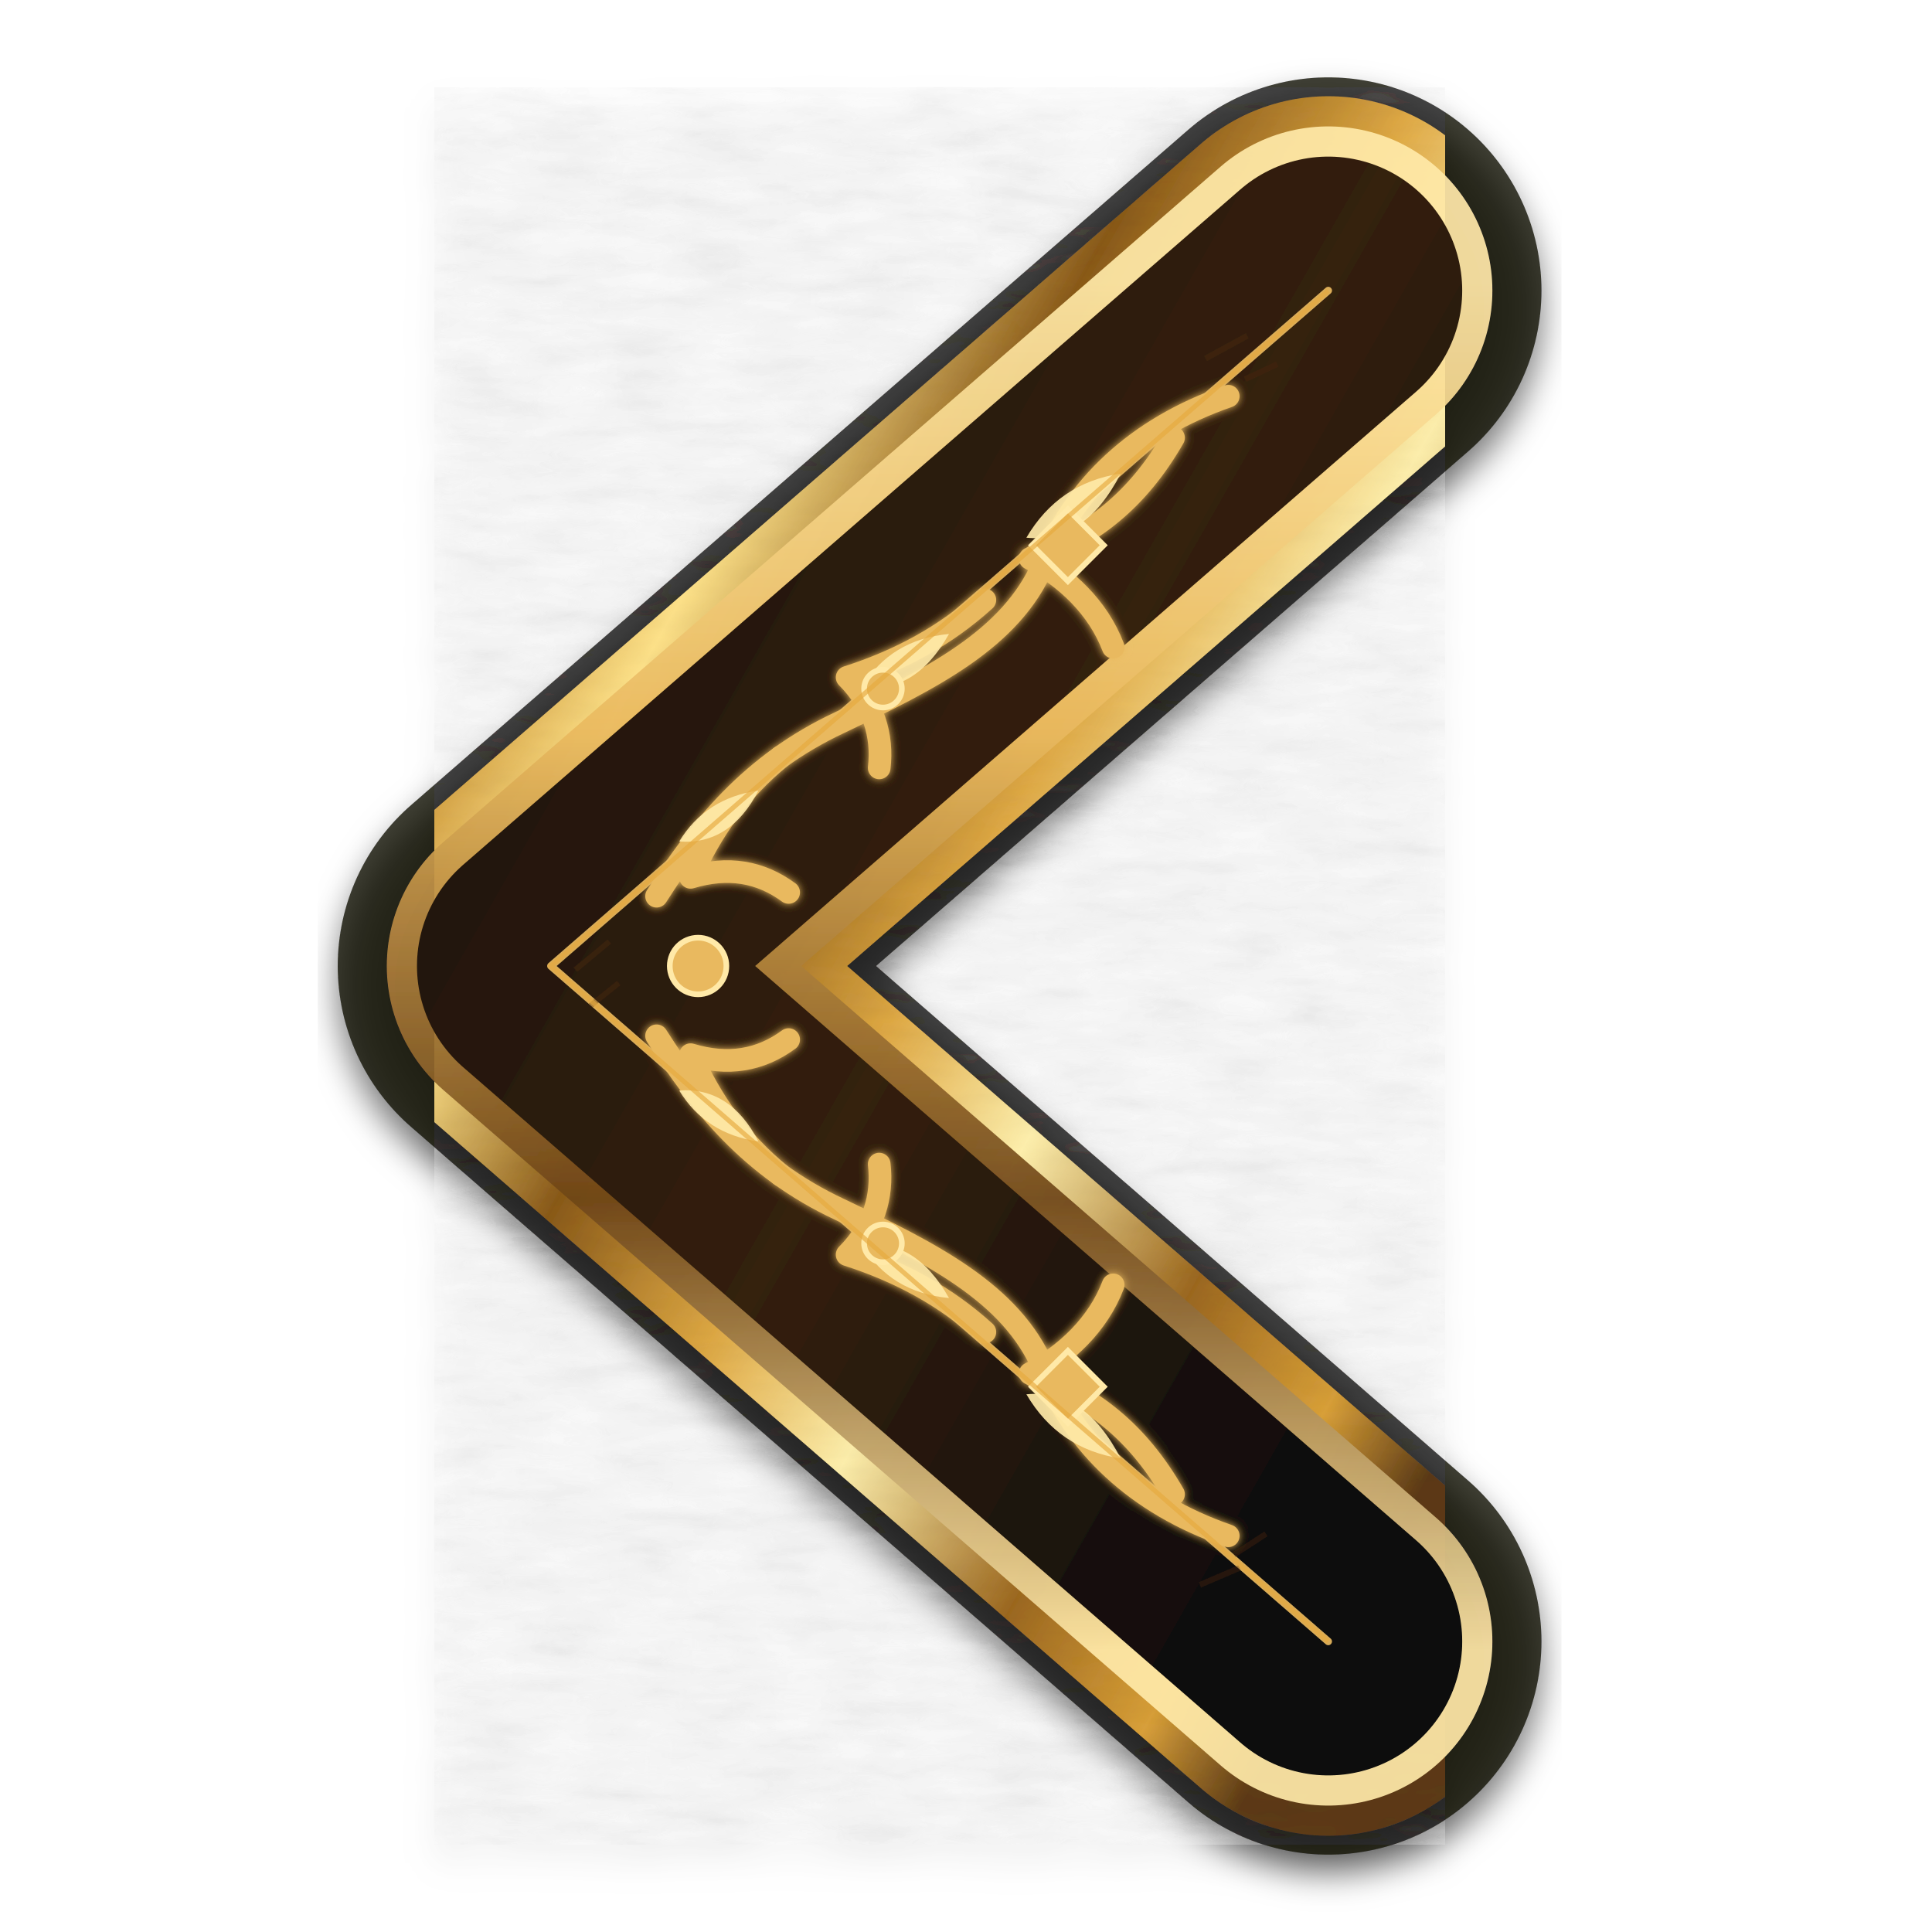
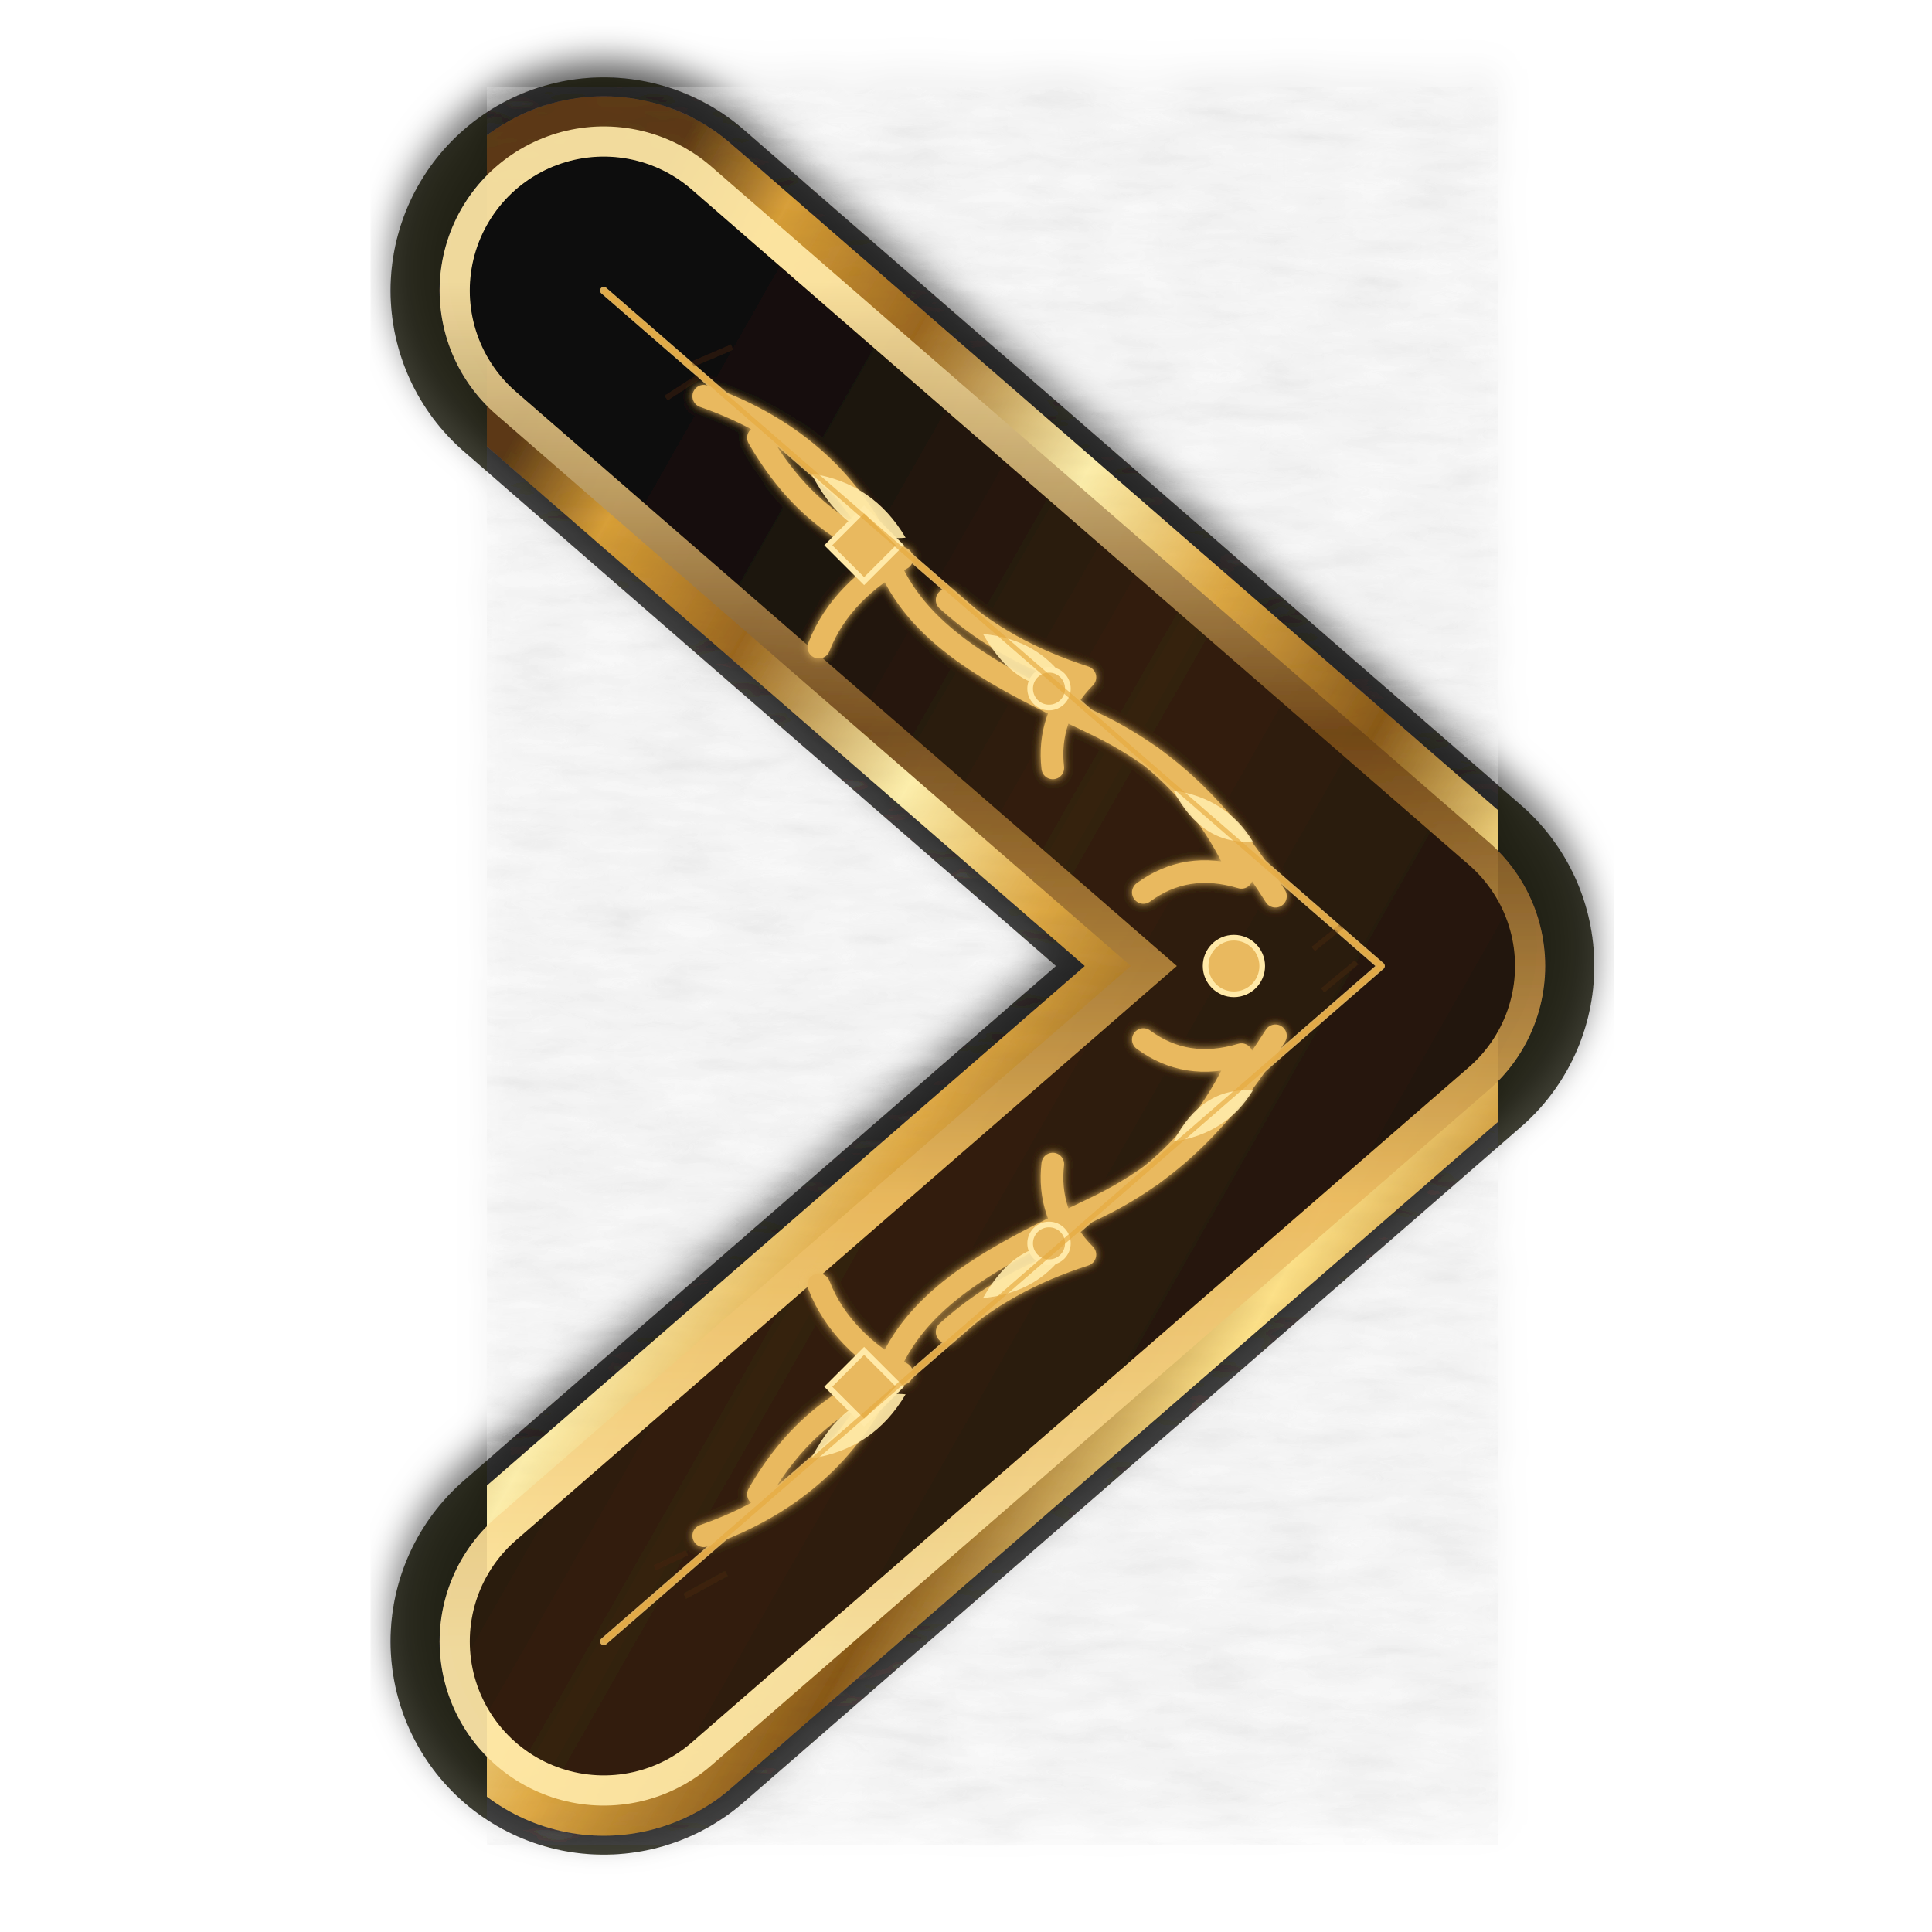
- <svg xmlns="http://www.w3.org/2000/svg" viewBox="0 0 1024 1024" width="1024" height="1024" role="img" aria-label="left chevron brass">
+ <svg xmlns="http://www.w3.org/2000/svg" viewBox="0 0 1024 1024" width="256" height="256" role="img" aria-label="right chevron brass runtime">
  <defs>
    <linearGradient id="metal" x1="0" y1="0" x2="1" y2="1">
      <stop offset="0%" stop-color="#5f3a10" />
      <stop offset="8%" stop-color="#c38727" />
      <stop offset="20%" stop-color="#ffe38a" />
      <stop offset="34%" stop-color="#8a5a18" />
      <stop offset="49%" stop-color="#e0aa45" />
      <stop offset="62%" stop-color="#fff0ad" />
      <stop offset="78%" stop-color="#9c681f" />
      <stop offset="91%" stop-color="#d9a03a" />
      <stop offset="100%" stop-color="#5d3b15" />
    </linearGradient>
    <linearGradient id="edge" x1="0" y1="0" x2="0" y2="1">
      <stop offset="0" stop-color="#ffe9a8" />
      <stop offset=".33" stop-color="#e9b95e" />
      <stop offset=".67" stop-color="#6e4517" />
      <stop offset="1" stop-color="#ffe9a8" />
    </linearGradient>
    <linearGradient id="recess" x1="0" y1="0" x2="1" y2="1">
      <stop offset="0" stop-color="#1b1209" />
      <stop offset=".5" stop-color="#34200d" />
      <stop offset="1" stop-color="#080807" />
    </linearGradient>
    <filter id="depth" x="-30%" y="-30%" width="160%" height="160%">
      <feGaussianBlur in="SourceAlpha" stdDeviation="9" result="b" />
      <feOffset dy="10" result="o" />
      <feColorMatrix in="o" type="matrix" values="0 0 0 0 0 0 0 0 0 0 0 0 0 0 0 0 0 0 .68 0" result="s" />
      <feMerge>
        <feMergeNode in="s" />
        <feMergeNode in="SourceGraphic" />
      </feMerge>
    </filter>
    <filter id="patina" x="-15%" y="-15%" width="130%" height="130%">
      <feTurbulence type="fractalNoise" baseFrequency=".025 .09" numOctaves="3" seed="17" result="noise" />
      <feColorMatrix in="noise" type="saturate" values="0" result="mono" />
      <feComponentTransfer in="mono" result="fade">
        <feFuncA type="table" tableValues="0 .14" />
      </feComponentTransfer>
      <feBlend in="SourceGraphic" in2="fade" mode="multiply" />
    </filter>
    <filter id="ornGlow" x="-40%" y="-40%" width="180%" height="180%">
      <feGaussianBlur stdDeviation="2.2" result="g" />
      <feMerge>
        <feMergeNode in="g" />
        <feMergeNode in="SourceGraphic" />
      </feMerge>
    </filter>
  </defs>
-   <g transform="rotate(0 512 512)" filter="url(#depth)">
+   <g transform="rotate(180 512 512)" filter="url(#depth)">
    <path d="M704 154 L292 512 L704 870" fill="none" stroke="#0a0805" stroke-width="226" stroke-linecap="round" stroke-linejoin="round" opacity=".78" />
    <path d="M704 154 L292 512 L704 870" fill="none" stroke="url(#metal)" stroke-width="206" stroke-linecap="round" stroke-linejoin="round" filter="url(#patina)" />
    <path d="M704 154 L292 512 L704 870" fill="none" stroke="url(#edge)" stroke-width="174" stroke-linecap="round" stroke-linejoin="round" opacity=".92" />
    <path d="M704 154 L292 512 L704 870" fill="none" stroke="url(#recess)" stroke-width="142" stroke-linecap="round" stroke-linejoin="round" />
    <path d="M704 154 L292 512 L704 870" fill="none" stroke="#e9b95e" stroke-width="4" stroke-linecap="round" stroke-linejoin="round" opacity=".92" />
    <g fill="none" stroke="#e9b95e" stroke-width="12" stroke-linecap="round" stroke-linejoin="round" filter="url(#ornGlow)">
      <path d="M651 210 C602 227 570 258 553 299 C536 339 493 360 445 383 C398 405 371 439 348 475" />
      <path d="M622 232 C603 265 579 284 546 296 C565 306 582 322 590 343" />
      <path d="M522 318 C501 337 477 350 449 359 C463 373 468 390 466 407" />
      <path d="M414 401 C392 419 377 440 366 465 C386 459 403 462 418 473" />
    </g>
    <g fill="#ffe9a8" opacity=".92">
      <path d="M594 251 q-33 5-50 34 q31 3 50-34z" />
      <path d="M503 336 q-31 3-46 28 q28 4 46-28z" />
      <path d="M402 419 q-28 4-42 27 q27 2 42-27z" />
    </g>
    <g fill="none" stroke="#e9b95e" stroke-width="12" stroke-linecap="round" stroke-linejoin="round" filter="url(#ornGlow)">
      <path d="M651 814 C602 797 570 766 553 725 C536 685 493 664 445 641 C398 619 371 585 348 549" />
      <path d="M622 792 C603 759 579 740 546 728 C565 718 582 702 590 681" />
      <path d="M522 706 C501 687 477 674 449 665 C463 651 468 634 466 617" />
      <path d="M414 623 C392 605 377 584 366 559 C386 565 403 562 418 551" />
    </g>
    <g fill="#ffe9a8" opacity=".92">
      <path d="M594 773 q-33-5-50-34 q31-3 50 34z" />
      <path d="M503 688 q-31-3-46-28 q28-4 46 28z" />
      <path d="M402 605 q-28-4-42-27 q27-2 42 27z" />
    </g>
    <g fill="#e9b95e" stroke="#ffe9a8" stroke-width="3">
      <circle cx="370" cy="512" r="15" />
      <circle cx="468" cy="365" r="10" />
      <circle cx="468" cy="659" r="10" />
      <path d="M566 270 l19 19 -19 19 -19-19z" />
      <path d="M566 716 l19 19 -19 19 -19-19z" />
    </g>
    <g stroke="#4f2c0b" stroke-width="3" opacity=".36">
      <path d="M661 178l-22 12m38 3l-17 8m-337 298l-18 15m23 7l-15 12m344 298l-21 9m35-27l-17 11" />
    </g>
    <path d="M704 154 L292 512 L704 870" fill="none" stroke="#e6a93e" stroke-width="2.5" opacity=".65" />
  </g>
</svg>
